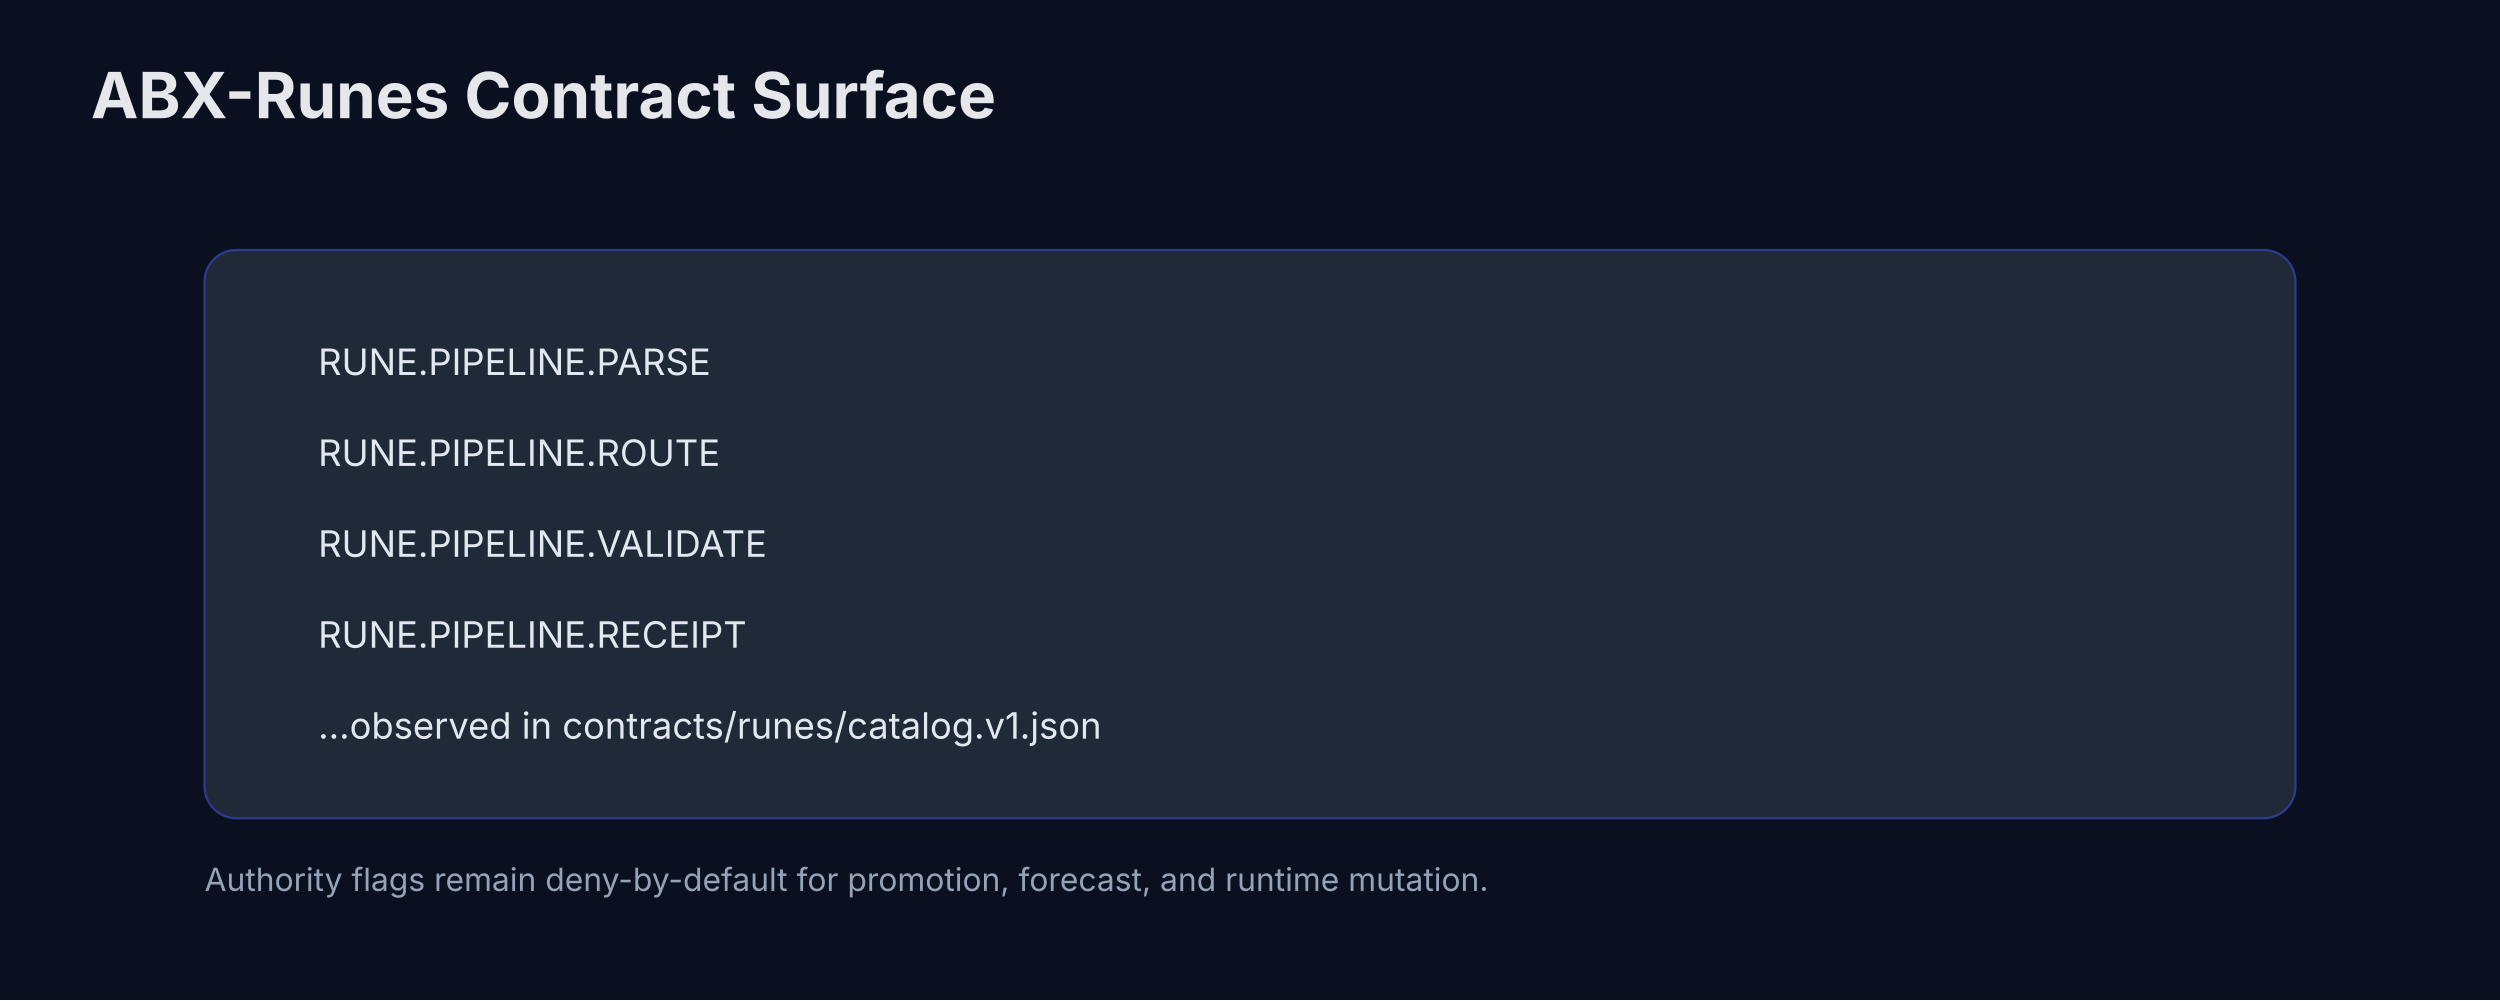
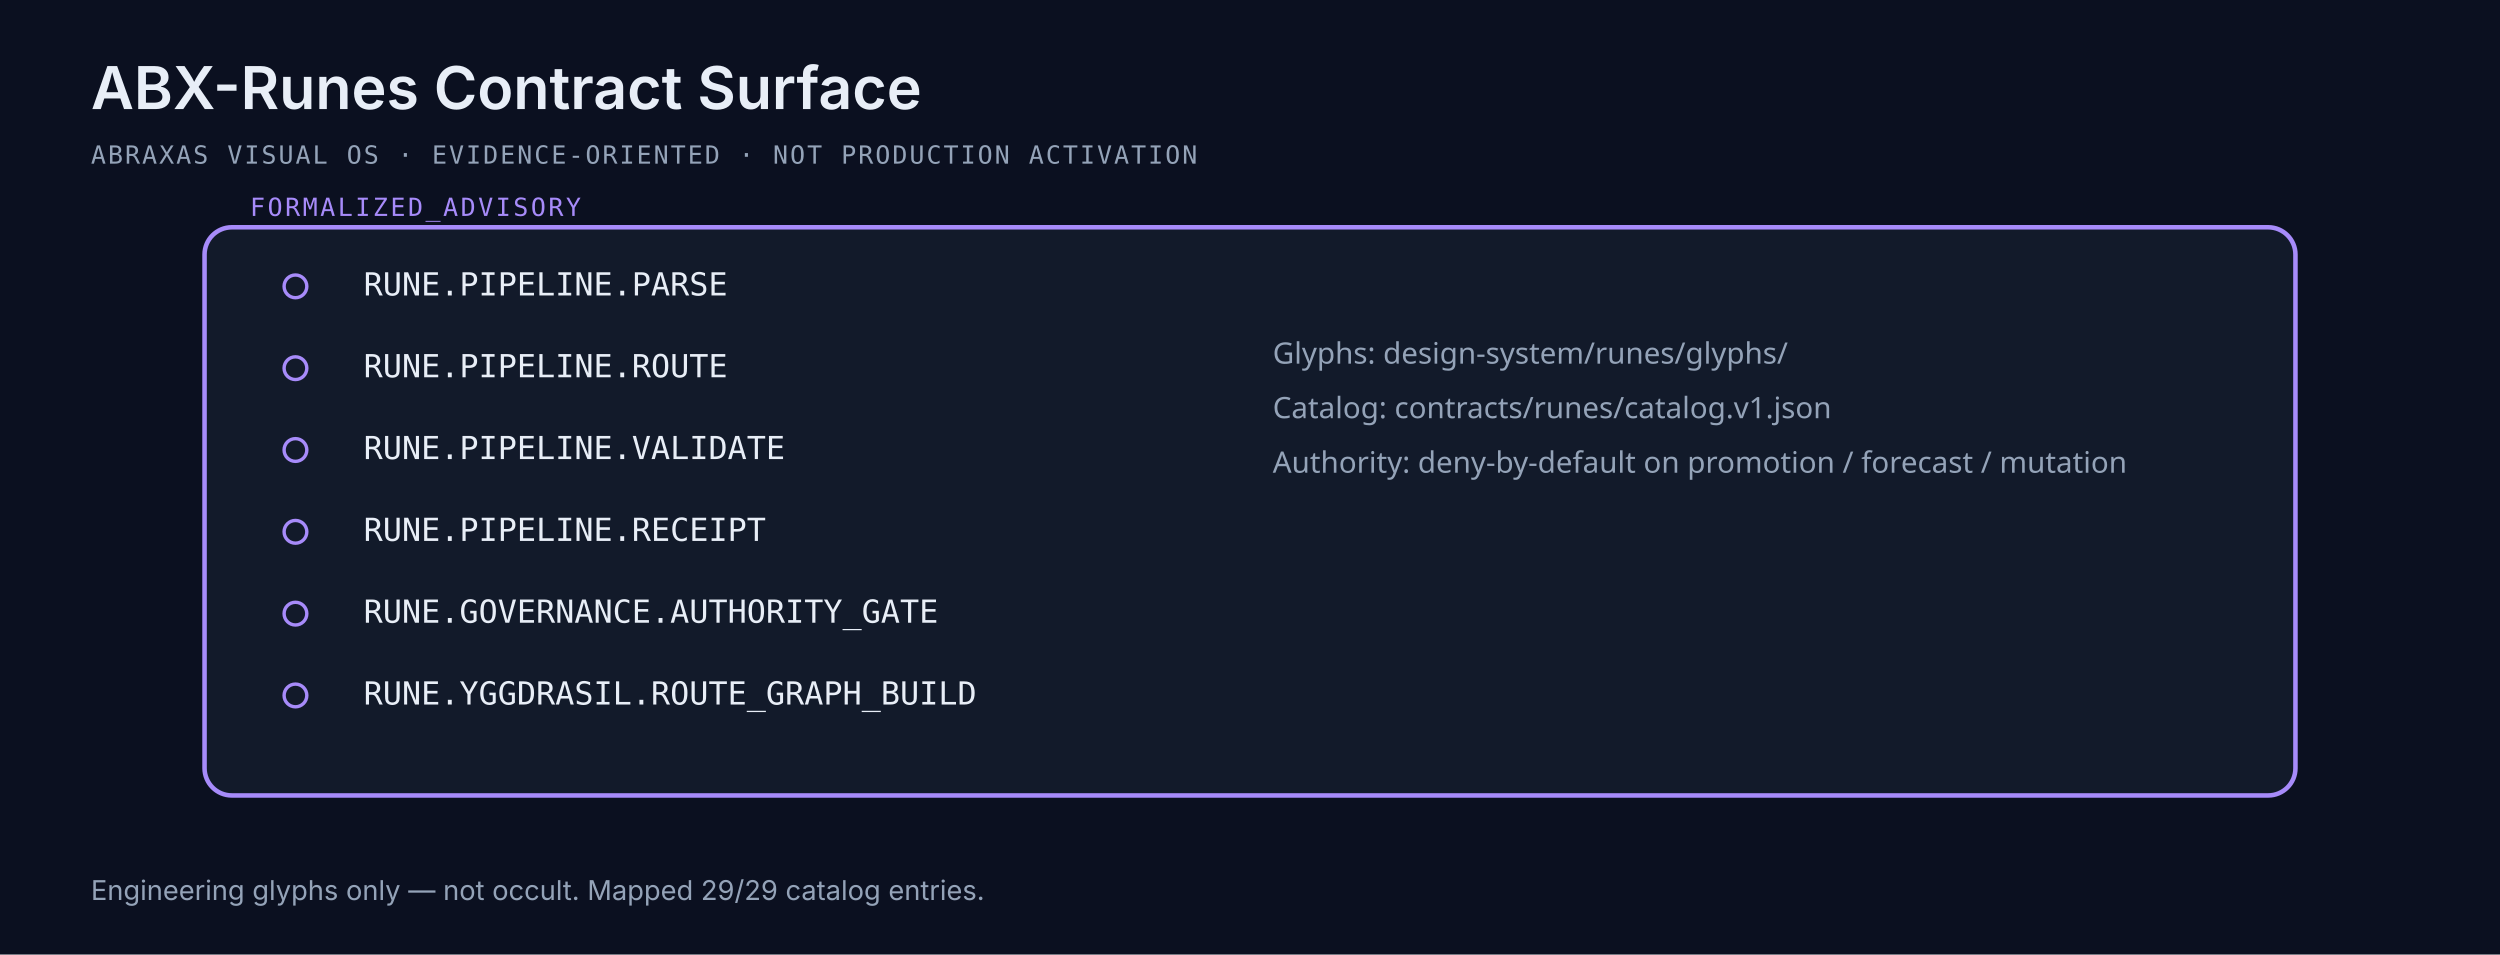
- <svg xmlns="http://www.w3.org/2000/svg" width="1100" height="440" viewBox="0 0 1100 440">
-   <rect width="1100" height="440" fill="#0B1020" />
-   <text x="40" y="52" fill="#E5E7EB" font-family="Inter" font-size="28" font-weight="700">ABX-Runes Contract Surface</text>
-   <rect x="90" y="110" width="920" height="250" rx="14" fill="#1F2937" stroke="#2E3A8C" />
-   <g font-family="Inter" font-size="16" fill="#E2E8F0">
-     <text x="140" y="165">RUNE.PIPELINE.PARSE</text>
-     <text x="140" y="205">RUNE.PIPELINE.ROUTE</text>
-     <text x="140" y="245">RUNE.PIPELINE.VALIDATE</text>
-     <text x="140" y="285">RUNE.PIPELINE.RECEIPT</text>
-     <text x="140" y="325">...observed in contracts/runes/catalog.v1.json</text>
-   </g>
-   <text x="90" y="392" fill="#94A3B8" font-family="Inter" font-size="14">Authority flags remain deny-by-default for promotion, forecast, and runtime mutation.</text>
+ <svg xmlns="http://www.w3.org/2000/svg" width="1100" height="420" viewBox="0 0 1100 420" role="img" aria-label="ABX-Runes Contract Surface">
+   <rect width="1100" height="420" fill="#0B1020" />
+   <defs>
+     <marker id="arrow" markerWidth="8" markerHeight="8" refX="6" refY="4" orient="auto">
+       <path d="M0,0 L8,4 L0,8 Z" fill="#94A3B8" />
+     </marker>
+   </defs>
+   <text x="40" y="48" fill="#E8EEF7" font-family="IBM Plex Sans, Inter, system-ui, sans-serif" font-size="26" font-weight="600">ABX-Runes Contract Surface</text>
+   <text x="40" y="72" fill="#94A3B8" font-family="IBM Plex Mono, monospace" font-size="11" letter-spacing="0.08em">ABRAXAS VISUAL OS · EVIDENCE-ORIENTED · NOT PRODUCTION ACTIVATION</text>
+   <rect x="90" y="100" width="920" height="250" rx="12" fill="#121A2A" stroke="#A78BFA" stroke-width="2" />
+   <text x="110" y="95" fill="#A78BFA" font-family="IBM Plex Mono, monospace" font-size="11" letter-spacing="0.1em">FORMALIZED_ADVISORY</text>
+   <text x="160" y="130" fill="#E8EEF7" font-family="IBM Plex Mono, monospace" font-size="14">RUNE.PIPELINE.PARSE</text>
+   <circle cx="130" cy="126" r="5" fill="none" stroke="#A78BFA" stroke-width="1.5" />
+   <text x="160" y="166" fill="#E8EEF7" font-family="IBM Plex Mono, monospace" font-size="14">RUNE.PIPELINE.ROUTE</text>
+   <circle cx="130" cy="162" r="5" fill="none" stroke="#A78BFA" stroke-width="1.5" />
+   <text x="160" y="202" fill="#E8EEF7" font-family="IBM Plex Mono, monospace" font-size="14">RUNE.PIPELINE.VALIDATE</text>
+   <circle cx="130" cy="198" r="5" fill="none" stroke="#A78BFA" stroke-width="1.5" />
+   <text x="160" y="238" fill="#E8EEF7" font-family="IBM Plex Mono, monospace" font-size="14">RUNE.PIPELINE.RECEIPT</text>
+   <circle cx="130" cy="234" r="5" fill="none" stroke="#A78BFA" stroke-width="1.5" />
+   <text x="160" y="274" fill="#E8EEF7" font-family="IBM Plex Mono, monospace" font-size="14">RUNE.GOVERNANCE.AUTHORITY_GATE</text>
+   <circle cx="130" cy="270" r="5" fill="none" stroke="#A78BFA" stroke-width="1.5" />
+   <text x="160" y="310" fill="#E8EEF7" font-family="IBM Plex Mono, monospace" font-size="14">RUNE.YGGDRASIL.ROUTE_GRAPH_BUILD</text>
+   <circle cx="130" cy="306" r="5" fill="none" stroke="#A78BFA" stroke-width="1.5" />
+   <text x="560" y="160" fill="#94A3B8" font-family="IBM Plex Sans, system-ui, sans-serif" font-size="13">Glyphs: design-system/runes/glyphs/</text>
+   <text x="560" y="184" fill="#94A3B8" font-family="IBM Plex Sans, system-ui, sans-serif" font-size="13">Catalog: contracts/runes/catalog.v1.json</text>
+   <text x="560" y="208" fill="#94A3B8" font-family="IBM Plex Sans, system-ui, sans-serif" font-size="13">Authority: deny-by-default on promotion / forecast / mutation</text>
+   <text x="40" y="396" fill="#94A3B8" font-family="IBM Plex Sans, Inter, system-ui, sans-serif" font-size="12">Engineering glyphs only — not occult. Mapped 29/29 catalog entries.</text>
</svg>
